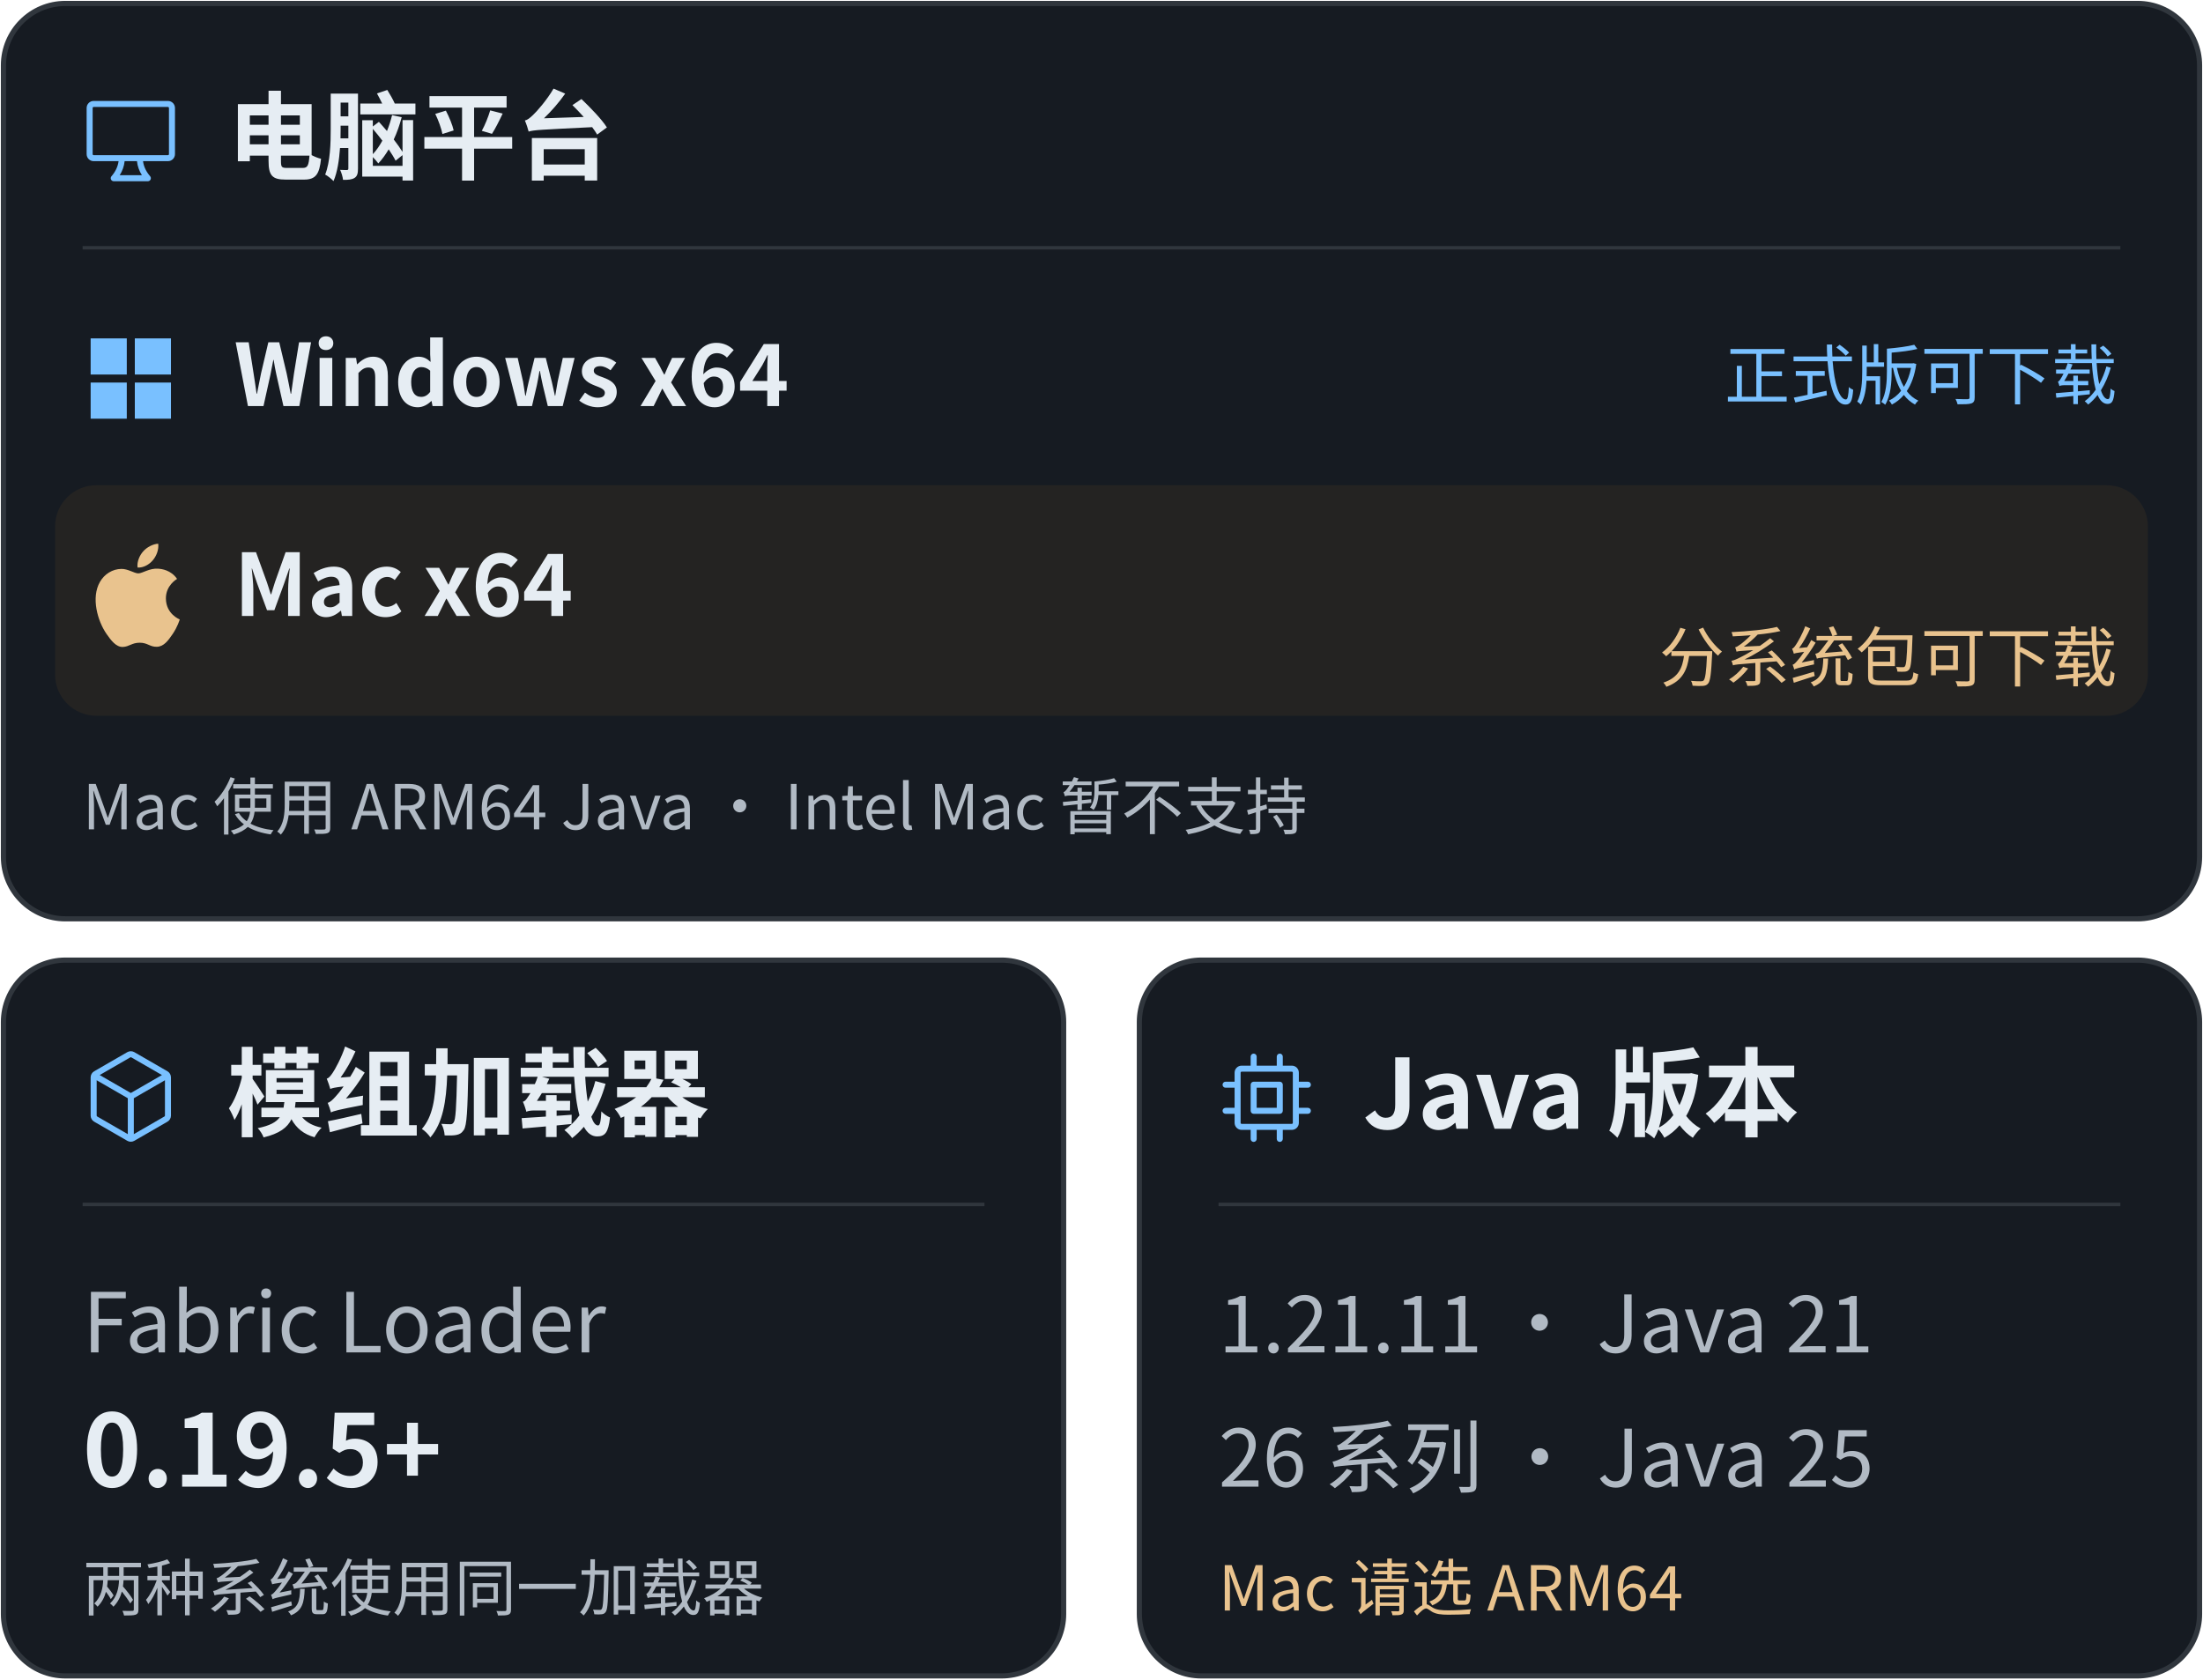
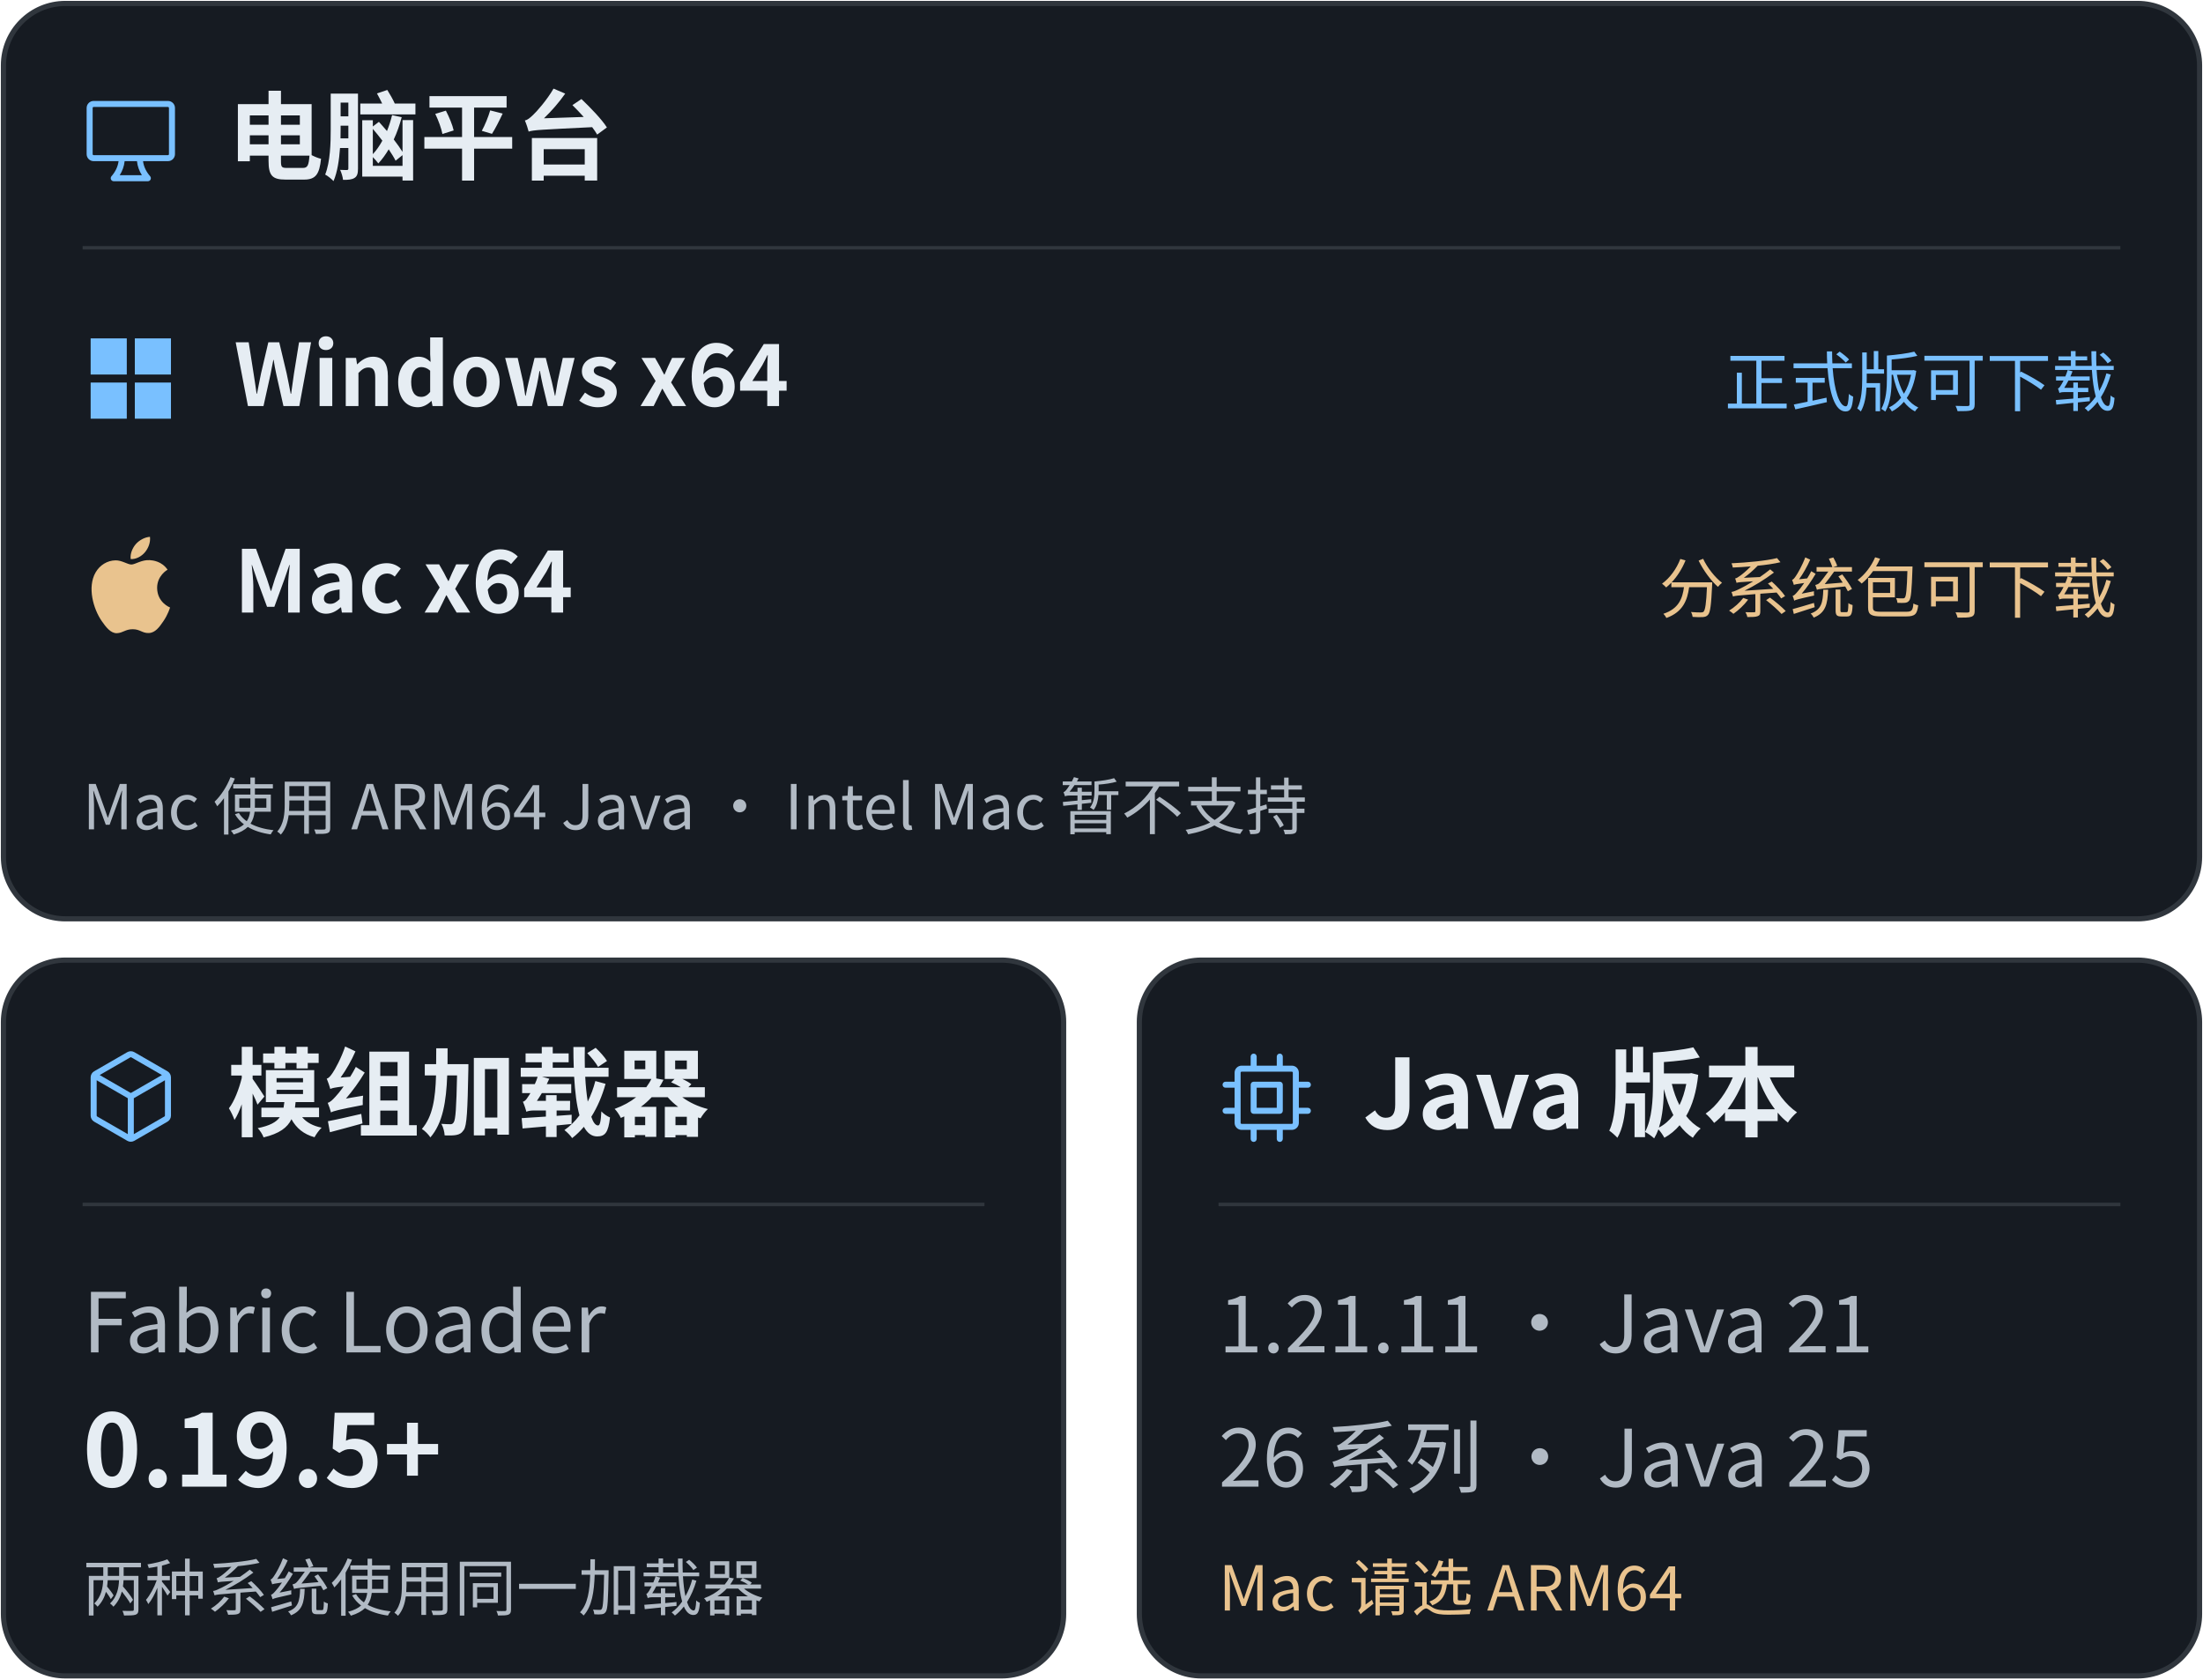
<svg xmlns="http://www.w3.org/2000/svg" width="640" height="488" viewBox="0 0 640 488" role="img" aria-labelledby="title desc">
  <g font-family="Segoe UI, Microsoft YaHei, Noto Sans CJK SC, PingFang SC, Arial, sans-serif">
    <rect x="1" y="1" width="638" height="266" rx="18" fill="#161b22" stroke="#30363d" stroke-width="1.5" />
    <g transform="translate(24 27) scale(1.166667)" fill="#79c0ff">
      <path d="M8.954 17H2.75A1.75 1.75 0 0 1 1 15.25V3.75C1 2.784 1.784 2 2.75 2h18.5c.966 0 1.75.784 1.75 1.75v11.5A1.75 1.75 0 0 1 21.25 17h-6.204c.171 1.375.805 2.652 1.769 3.757A.752.752 0 0 1 16.25 22h-8.5a.75.75 0 0 1-.565-1.243c.964-1.105 1.598-2.382 1.769-3.757ZM21.5 3.75a.25.25 0 0 0-.25-.25H2.75a.25.25 0 0 0-.25.25v11.5c0 .138.112.25.25.25h18.5a.25.25 0 0 0 .25-.25ZM13.537 17h-3.074c-.126 1.266-.564 2.445-1.223 3.5h5.52c-.659-1.055-1.098-2.234-1.223-3.5Z" />
    </g>
    <text x="66" y="50" font-size="28" font-weight="650" fill="#e6edf3">电脑平台</text>
    <path d="M24 72H616" stroke="#30363d" />
-     <g transform="translate(24 96) scale(1.166667)" fill="#79c0ff">
-       <path d="M2 2h9v9H2zm11 0h9v9h-9zM2 13h9v9H2zm11 0h9v9h-9z" />
+     <g id="platform-windows-row">
+       <g transform="translate(24 96) scale(1.166667)" fill="#79c0ff">
+         <path d="M2 2h9v9H2zm11 0h9v9h-9zM2 13h9v9H2zm11 0h9v9h-9z" />
+       </g>
+       <text id="platform-windows-label" x="68" y="118" font-size="25" font-weight="600" fill="#e6edf3">Windows x64</text>
+       <text id="platform-windows-status" x="615" y="118" text-anchor="end" font-size="19" fill="#79c0ff">正式版可下载</text>
    </g>
-     <text x="68" y="118" font-size="25" font-weight="600" fill="#e6edf3">Windows x64</text>
-     <text x="615" y="116" text-anchor="end" font-size="19" fill="#79c0ff">正式版可下载</text>
-     <rect x="16" y="141" width="608" height="67" rx="12" fill="#242322" />
-     <g transform="translate(25 158) scale(1.25)" fill="#e9c38e">
-       <path d="M12.152 6.896c-.948 0-2.415-1.078-3.96-1.04-2.04.027-3.91 1.183-4.961 3.014-2.117 3.675-.546 9.103 1.519 12.09 1.013 1.454 2.208 3.09 3.792 3.039 1.52-.065 2.09-.987 3.935-.987 1.831 0 2.35.987 3.96.948 1.637-.026 2.676-1.48 3.676-2.948 1.156-1.688 1.636-3.325 1.662-3.415-.039-.013-3.182-1.221-3.22-4.857-.026-3.04 2.48-4.494 2.597-4.559-1.429-2.09-3.623-2.324-4.39-2.376-2-.156-3.675 1.09-4.61 1.09zM15.53 3.83c.843-1.012 1.4-2.427 1.245-3.83-1.207.052-2.662.805-3.532 1.818-.78.896-1.454 2.338-1.273 3.714 1.338.104 2.715-.688 3.559-1.701" />
+     <g id="platform-mac-row">
+       <g transform="translate(24 156) scale(1.166667)" fill="#e9c38e">
+         <path d="M12.152 6.896c-.948 0-2.415-1.078-3.96-1.04-2.04.027-3.91 1.183-4.961 3.014-2.117 3.675-.546 9.103 1.519 12.09 1.013 1.454 2.208 3.09 3.792 3.039 1.52-.065 2.09-.987 3.935-.987 1.831 0 2.35.987 3.96.948 1.637-.026 2.676-1.48 3.676-2.948 1.156-1.688 1.636-3.325 1.662-3.415-.039-.013-3.182-1.221-3.22-4.857-.026-3.04 2.48-4.494 2.597-4.559-1.429-2.09-3.623-2.324-4.39-2.376-2-.156-3.675 1.09-4.61 1.09zM15.53 3.83c.843-1.012 1.4-2.427 1.245-3.83-1.207.052-2.662.805-3.532 1.818-.78.896-1.454 2.338-1.273 3.714 1.338.104 2.715-.688 3.559-1.701" />
+       </g>
+       <text id="platform-mac-label" x="68" y="178" font-size="25" font-weight="600" fill="#e6edf3">Mac x64</text>
+       <text id="platform-mac-status" x="615" y="178" text-anchor="end" font-size="19" fill="#e9c38e">分系统包可下载</text>
    </g>
-     <text x="68" y="179" font-size="25" font-weight="600" fill="#e6edf3">Mac x64</text>
-     <text x="615" y="198" text-anchor="end" font-size="19" fill="#e9c38e">分系统包可下载</text>
    <text x="24" y="241" font-size="18" fill="#b1bac4">Mac 使用 ARM64 Java · Intel Mac 暂不支持</text>
    <rect x="1" y="279" width="308" height="208" rx="18" fill="#161b22" stroke="#30363d" stroke-width="1.5" />
    <g transform="translate(24 305) scale(1.166667)" fill="#79c0ff">
      <path d="M12.876.64V.639l8.25 4.763c.541.313.875.89.875 1.515v9.525a1.75 1.75 0 0 1-.875 1.516l-8.25 4.762a1.748 1.748 0 0 1-1.75 0l-8.25-4.763a1.75 1.75 0 0 1-.875-1.515V6.917c0-.625.334-1.202.875-1.515L11.126.64a1.748 1.748 0 0 1 1.75 0Zm-1 1.298L4.251 6.34l7.75 4.474 7.75-4.474-7.625-4.402a.248.248 0 0 0-.25 0Zm.875 19.123 7.625-4.402a.25.25 0 0 0 .125-.216V7.639l-7.75 4.474ZM3.501 7.64v8.803c0 .09.048.172.125.216l7.625 4.402v-8.947Z" />
    </g>
    <text x="66" y="328" font-size="28" font-weight="650" fill="#e6edf3">模组加载器</text>
    <path d="M24 350H286" stroke="#30363d" />
    <text x="24" y="393" font-size="24" fill="#b1bac4">Fabric Loader</text>
    <text x="24" y="432" font-size="29" font-weight="600" fill="#e6edf3">0.19.5+</text>
    <text x="24" y="468" font-size="18" fill="#b1bac4">两种系统使用同一加载器</text>
    <rect x="331" y="279" width="308" height="208" rx="18" fill="#161b22" stroke="#30363d" stroke-width="1.5" />
    <g transform="translate(354 305) scale(1.166667)" fill="#79c0ff">
      <path d="M8.75 8h6.5a.75.75 0 0 1 .75.75v6.5a.75.75 0 0 1-.75.75h-6.5a.75.75 0 0 1-.75-.75v-6.5A.75.75 0 0 1 8.75 8Zm.75 6.5h5v-5h-5Z" />
      <path d="M15.25 1a.75.75 0 0 1 .75.75V4h2.25c.966 0 1.75.784 1.75 1.75V8h2.25a.75.75 0 0 1 0 1.5H20v5h2.25a.75.75 0 0 1 0 1.5H20v2.25A1.75 1.75 0 0 1 18.25 20H16v2.25a.75.75 0 0 1-1.5 0V20h-5v2.25a.75.75 0 0 1-1.5 0V20H5.75A1.75 1.75 0 0 1 4 18.25V16H1.75a.75.75 0 0 1 0-1.5H4v-5H1.75a.75.75 0 0 1 0-1.5H4V5.75C4 4.784 4.784 4 5.75 4H8V1.75a.75.75 0 0 1 1.5 0V4h5V1.75a.75.75 0 0 1 .75-.75Zm3 17.5a.25.25 0 0 0 .25-.25V5.75a.25.25 0 0 0-.25-.25H5.75a.25.25 0 0 0-.25.25v12.5c0 .138.112.25.25.25Z" />
    </g>
    <text x="396" y="328" font-size="28" font-weight="650" fill="#e6edf3">Java 版本</text>
    <path d="M354 350H616" stroke="#30363d" />
    <text x="354" y="393" font-size="23" fill="#b1bac4">1.21.11 · Java 21</text>
    <text x="354" y="432" font-size="23" fill="#b1bac4">26 系列 · Java 25</text>
    <text x="354" y="468" font-size="18" fill="#e9c38e">Mac 请选 ARM64</text>
  </g>
</svg>
